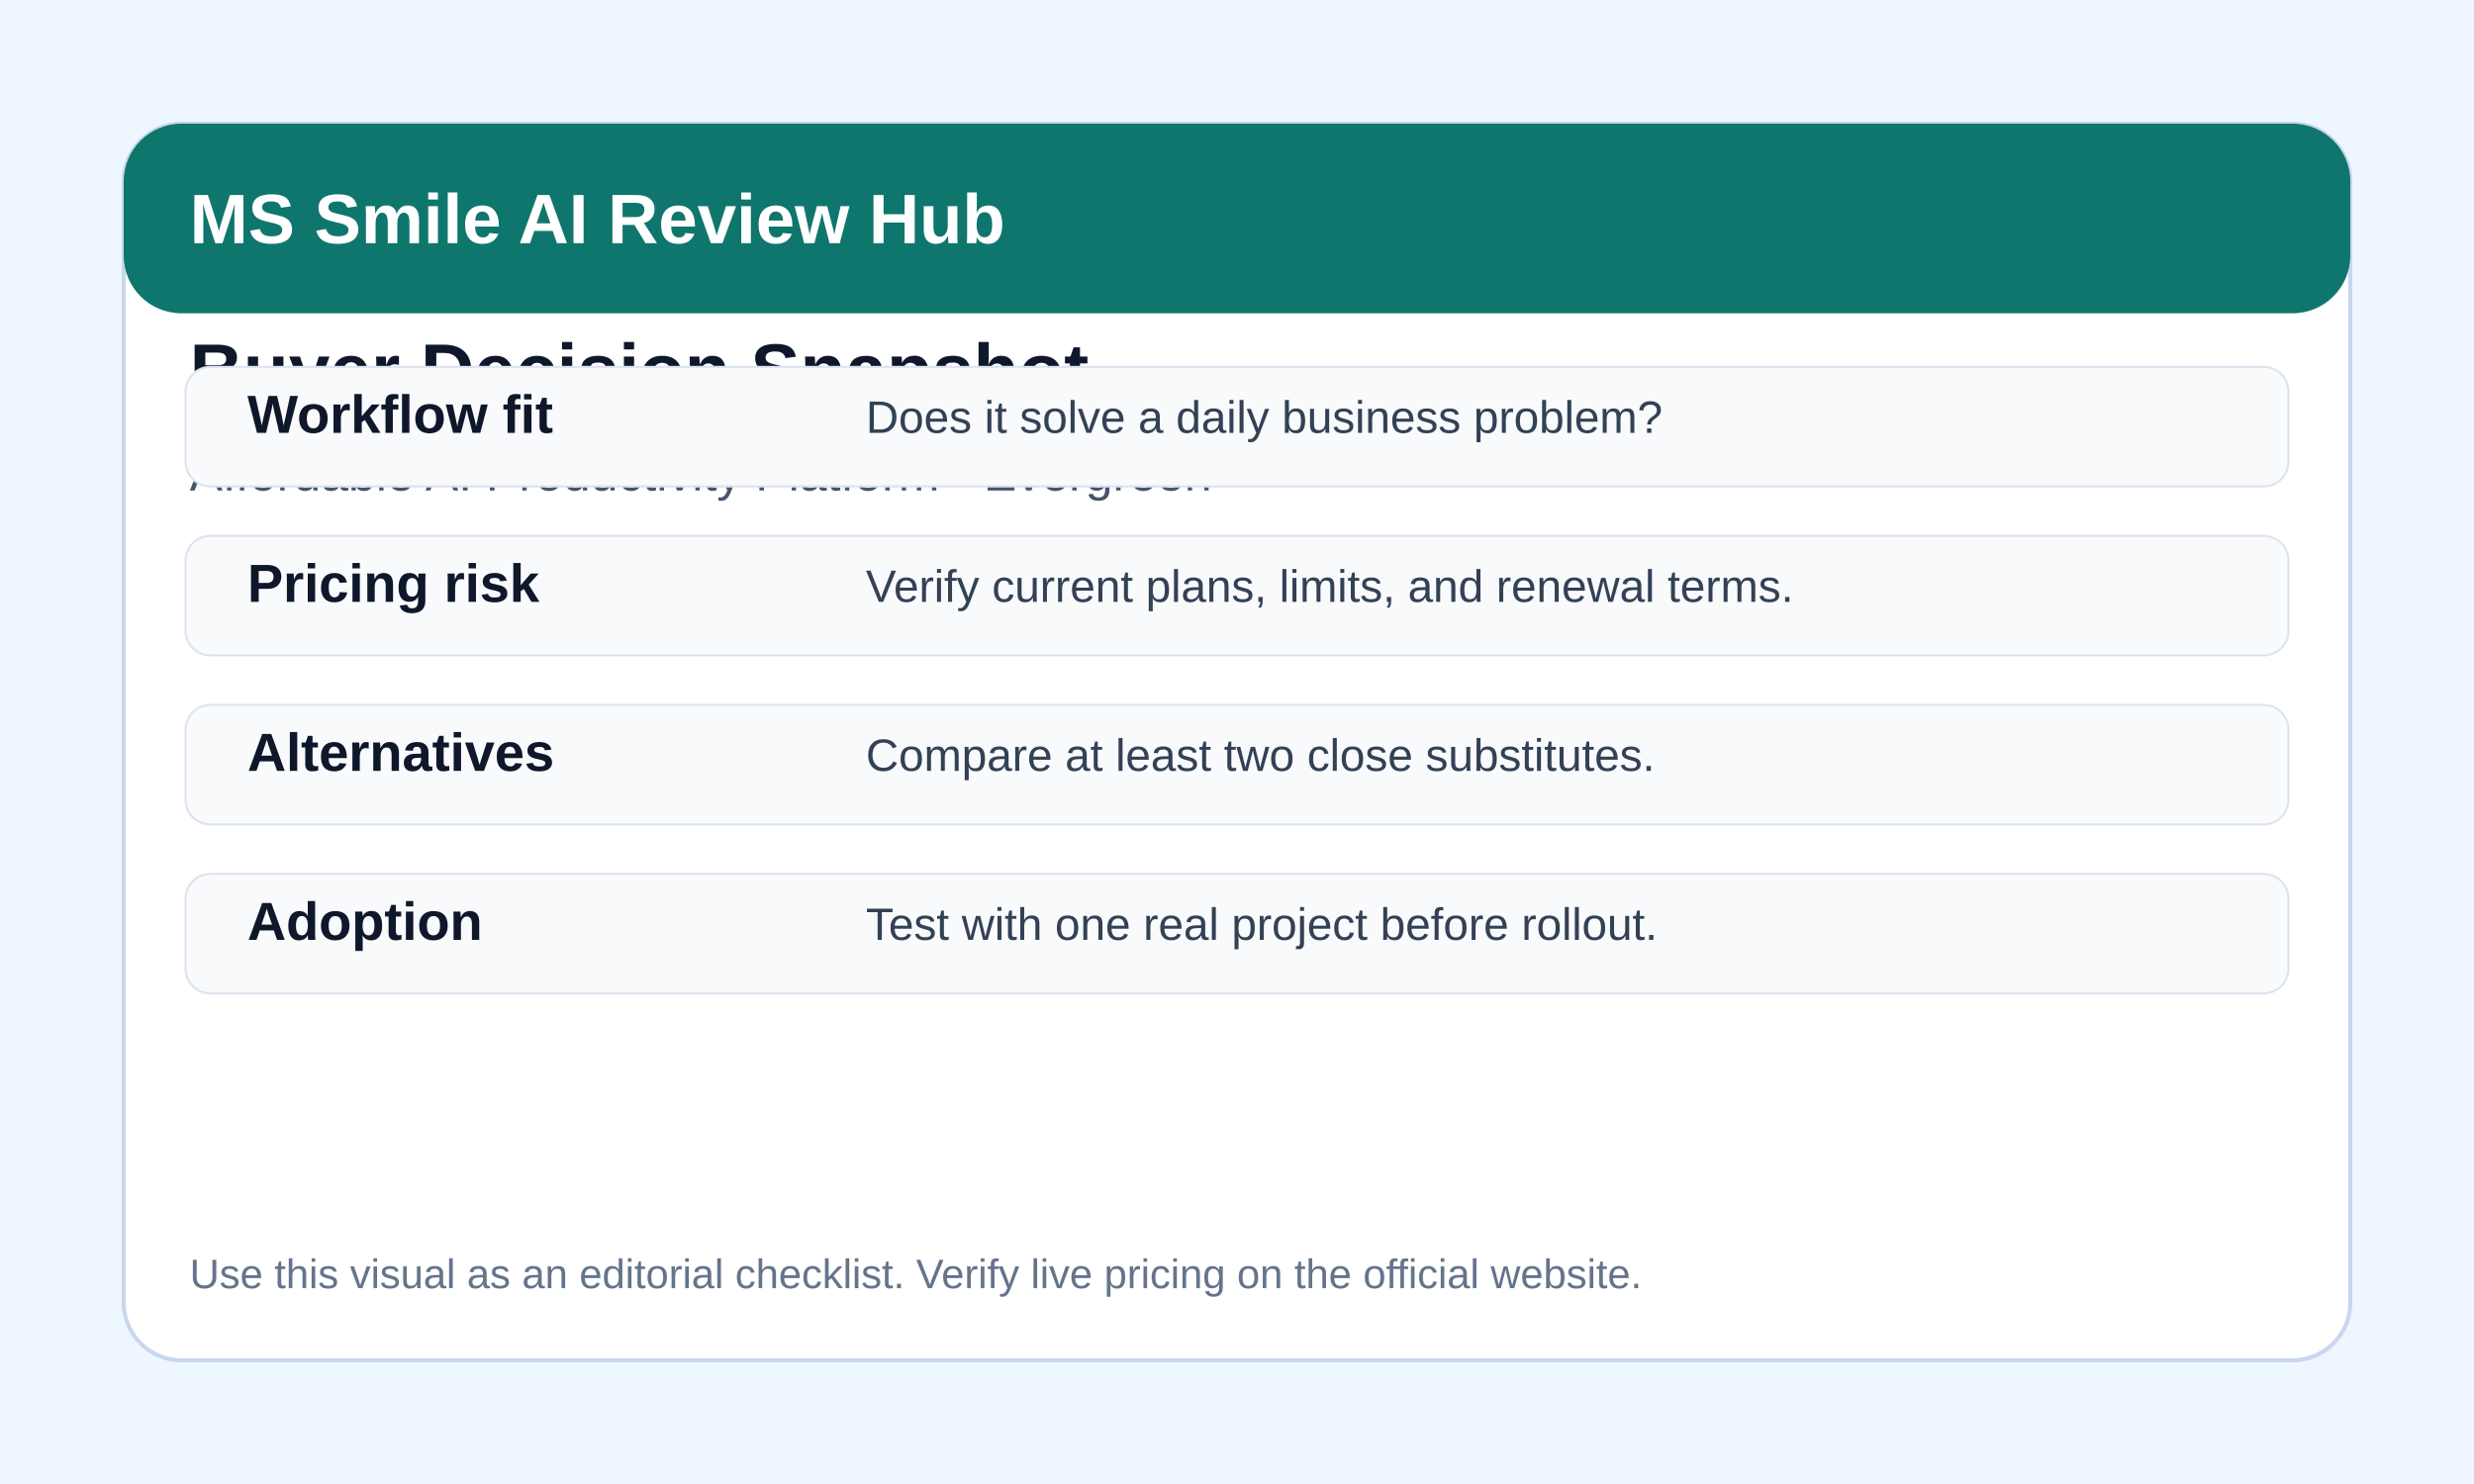
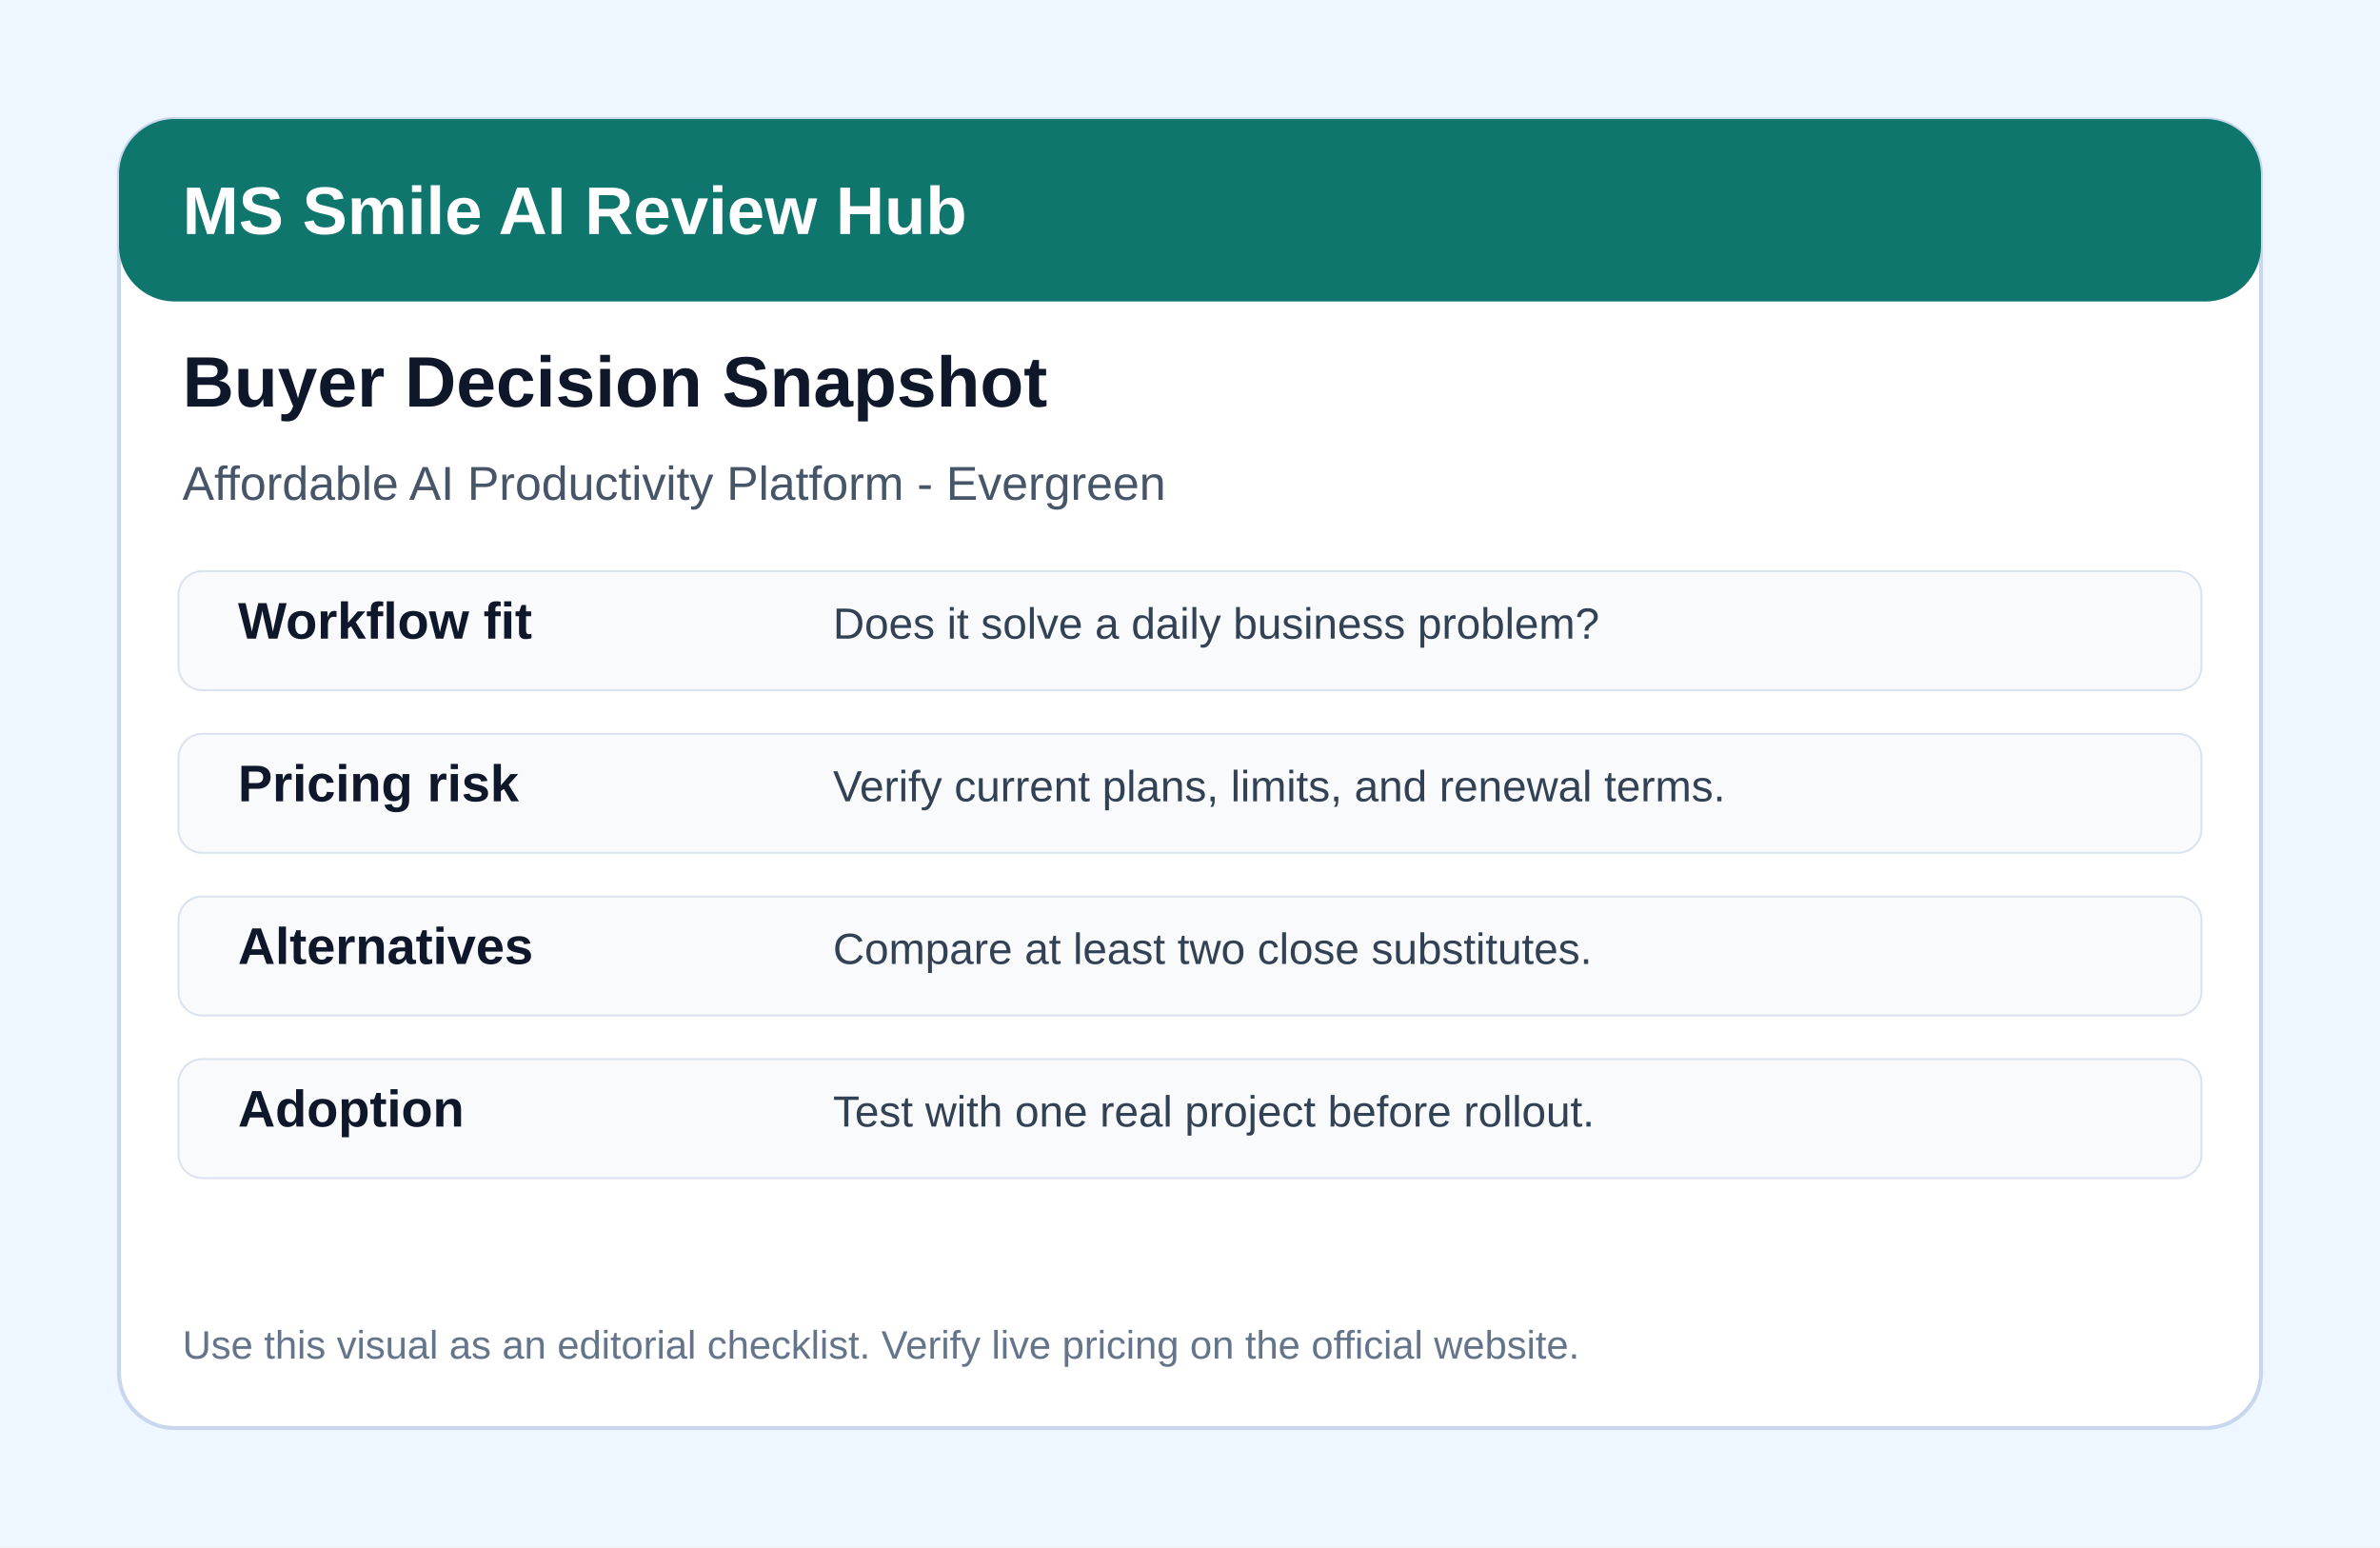
- <svg xmlns="http://www.w3.org/2000/svg" width="1200" height="720" viewBox="0 0 1200 720">
-   <rect width="1200" height="720" fill="#eef7ff" />
-   <rect x="60" y="60" width="1080" height="600" rx="28" fill="#ffffff" stroke="#c8d7ee" stroke-width="2" />
+ <svg xmlns="http://www.w3.org/2000/svg" width="1200" height="780" viewBox="0 0 1200 780">
+   <rect width="1200" height="780" fill="#eef7ff" />
+   <rect x="60" y="60" width="1080" height="660" rx="28" fill="#ffffff" stroke="#c8d7ee" stroke-width="2" />
  <rect x="60" y="60" width="1080" height="92" rx="28" fill="#0f766e" />
  <text x="92" y="118" font-family="Arial, sans-serif" font-size="34" font-weight="700" fill="#ffffff">MS Smile AI Review Hub</text>
-   <text x="92" y="192" font-family="Arial, sans-serif" font-size="36" font-weight="700" fill="#0f172a">Buyer Decision Snapshot</text>
-   <text x="92" y="238" font-family="Arial, sans-serif" font-size="24" fill="#475569">Affordable AI Productivity Platform - Evergreen</text>
+   <text x="92" y="205" font-family="Arial, sans-serif" font-size="36" font-weight="700" fill="#0f172a">Buyer Decision Snapshot</text>
+   <text x="92" y="252" font-family="Arial, sans-serif" font-size="24" fill="#475569">Affordable AI Productivity Platform - Evergreen</text>
  <g font-family="Arial, sans-serif">
-     <rect x="90" y="178" width="1020" height="58" rx="12" fill="#f8fafc" stroke="#dbe3ef" />
-     <text x="120" y="210" font-size="26" font-weight="700" fill="#0f172a">Workflow fit</text>
-     <text x="420" y="210" font-size="22" fill="#334155">Does it solve a daily business problem?</text>
-     <rect x="90" y="260" width="1020" height="58" rx="12" fill="#f8fafc" stroke="#dbe3ef" />
-     <text x="120" y="292" font-size="26" font-weight="700" fill="#0f172a">Pricing risk</text>
-     <text x="420" y="292" font-size="22" fill="#334155">Verify current plans, limits, and renewal terms.</text>
-     <rect x="90" y="342" width="1020" height="58" rx="12" fill="#f8fafc" stroke="#dbe3ef" />
-     <text x="120" y="374" font-size="26" font-weight="700" fill="#0f172a">Alternatives</text>
-     <text x="420" y="374" font-size="22" fill="#334155">Compare at least two close substitutes.</text>
-     <rect x="90" y="424" width="1020" height="58" rx="12" fill="#f8fafc" stroke="#dbe3ef" />
-     <text x="120" y="456" font-size="26" font-weight="700" fill="#0f172a">Adoption</text>
-     <text x="420" y="456" font-size="22" fill="#334155">Test with one real project before rollout.</text>
+     <rect x="90" y="288" width="1020" height="60" rx="12" fill="#f8fafc" stroke="#dbe3ef" />
+     <text x="120" y="322" font-size="26" font-weight="700" fill="#0f172a">Workflow fit</text>
+     <text x="420" y="322" font-size="22" fill="#334155">Does it solve a daily business problem?</text>
+     <rect x="90" y="370" width="1020" height="60" rx="12" fill="#f8fafc" stroke="#dbe3ef" />
+     <text x="120" y="404" font-size="26" font-weight="700" fill="#0f172a">Pricing risk</text>
+     <text x="420" y="404" font-size="22" fill="#334155">Verify current plans, limits, and renewal terms.</text>
+     <rect x="90" y="452" width="1020" height="60" rx="12" fill="#f8fafc" stroke="#dbe3ef" />
+     <text x="120" y="486" font-size="26" font-weight="700" fill="#0f172a">Alternatives</text>
+     <text x="420" y="486" font-size="22" fill="#334155">Compare at least two close substitutes.</text>
+     <rect x="90" y="534" width="1020" height="60" rx="12" fill="#f8fafc" stroke="#dbe3ef" />
+     <text x="120" y="568" font-size="26" font-weight="700" fill="#0f172a">Adoption</text>
+     <text x="420" y="568" font-size="22" fill="#334155">Test with one real project before rollout.</text>
  </g>
-   <text x="92" y="625" font-family="Arial, sans-serif" font-size="20" fill="#64748b">Use this visual as an editorial checklist. Verify live pricing on the official website.</text>
+   <text x="92" y="685" font-family="Arial, sans-serif" font-size="20" fill="#64748b">Use this visual as an editorial checklist. Verify live pricing on the official website.</text>
</svg>
